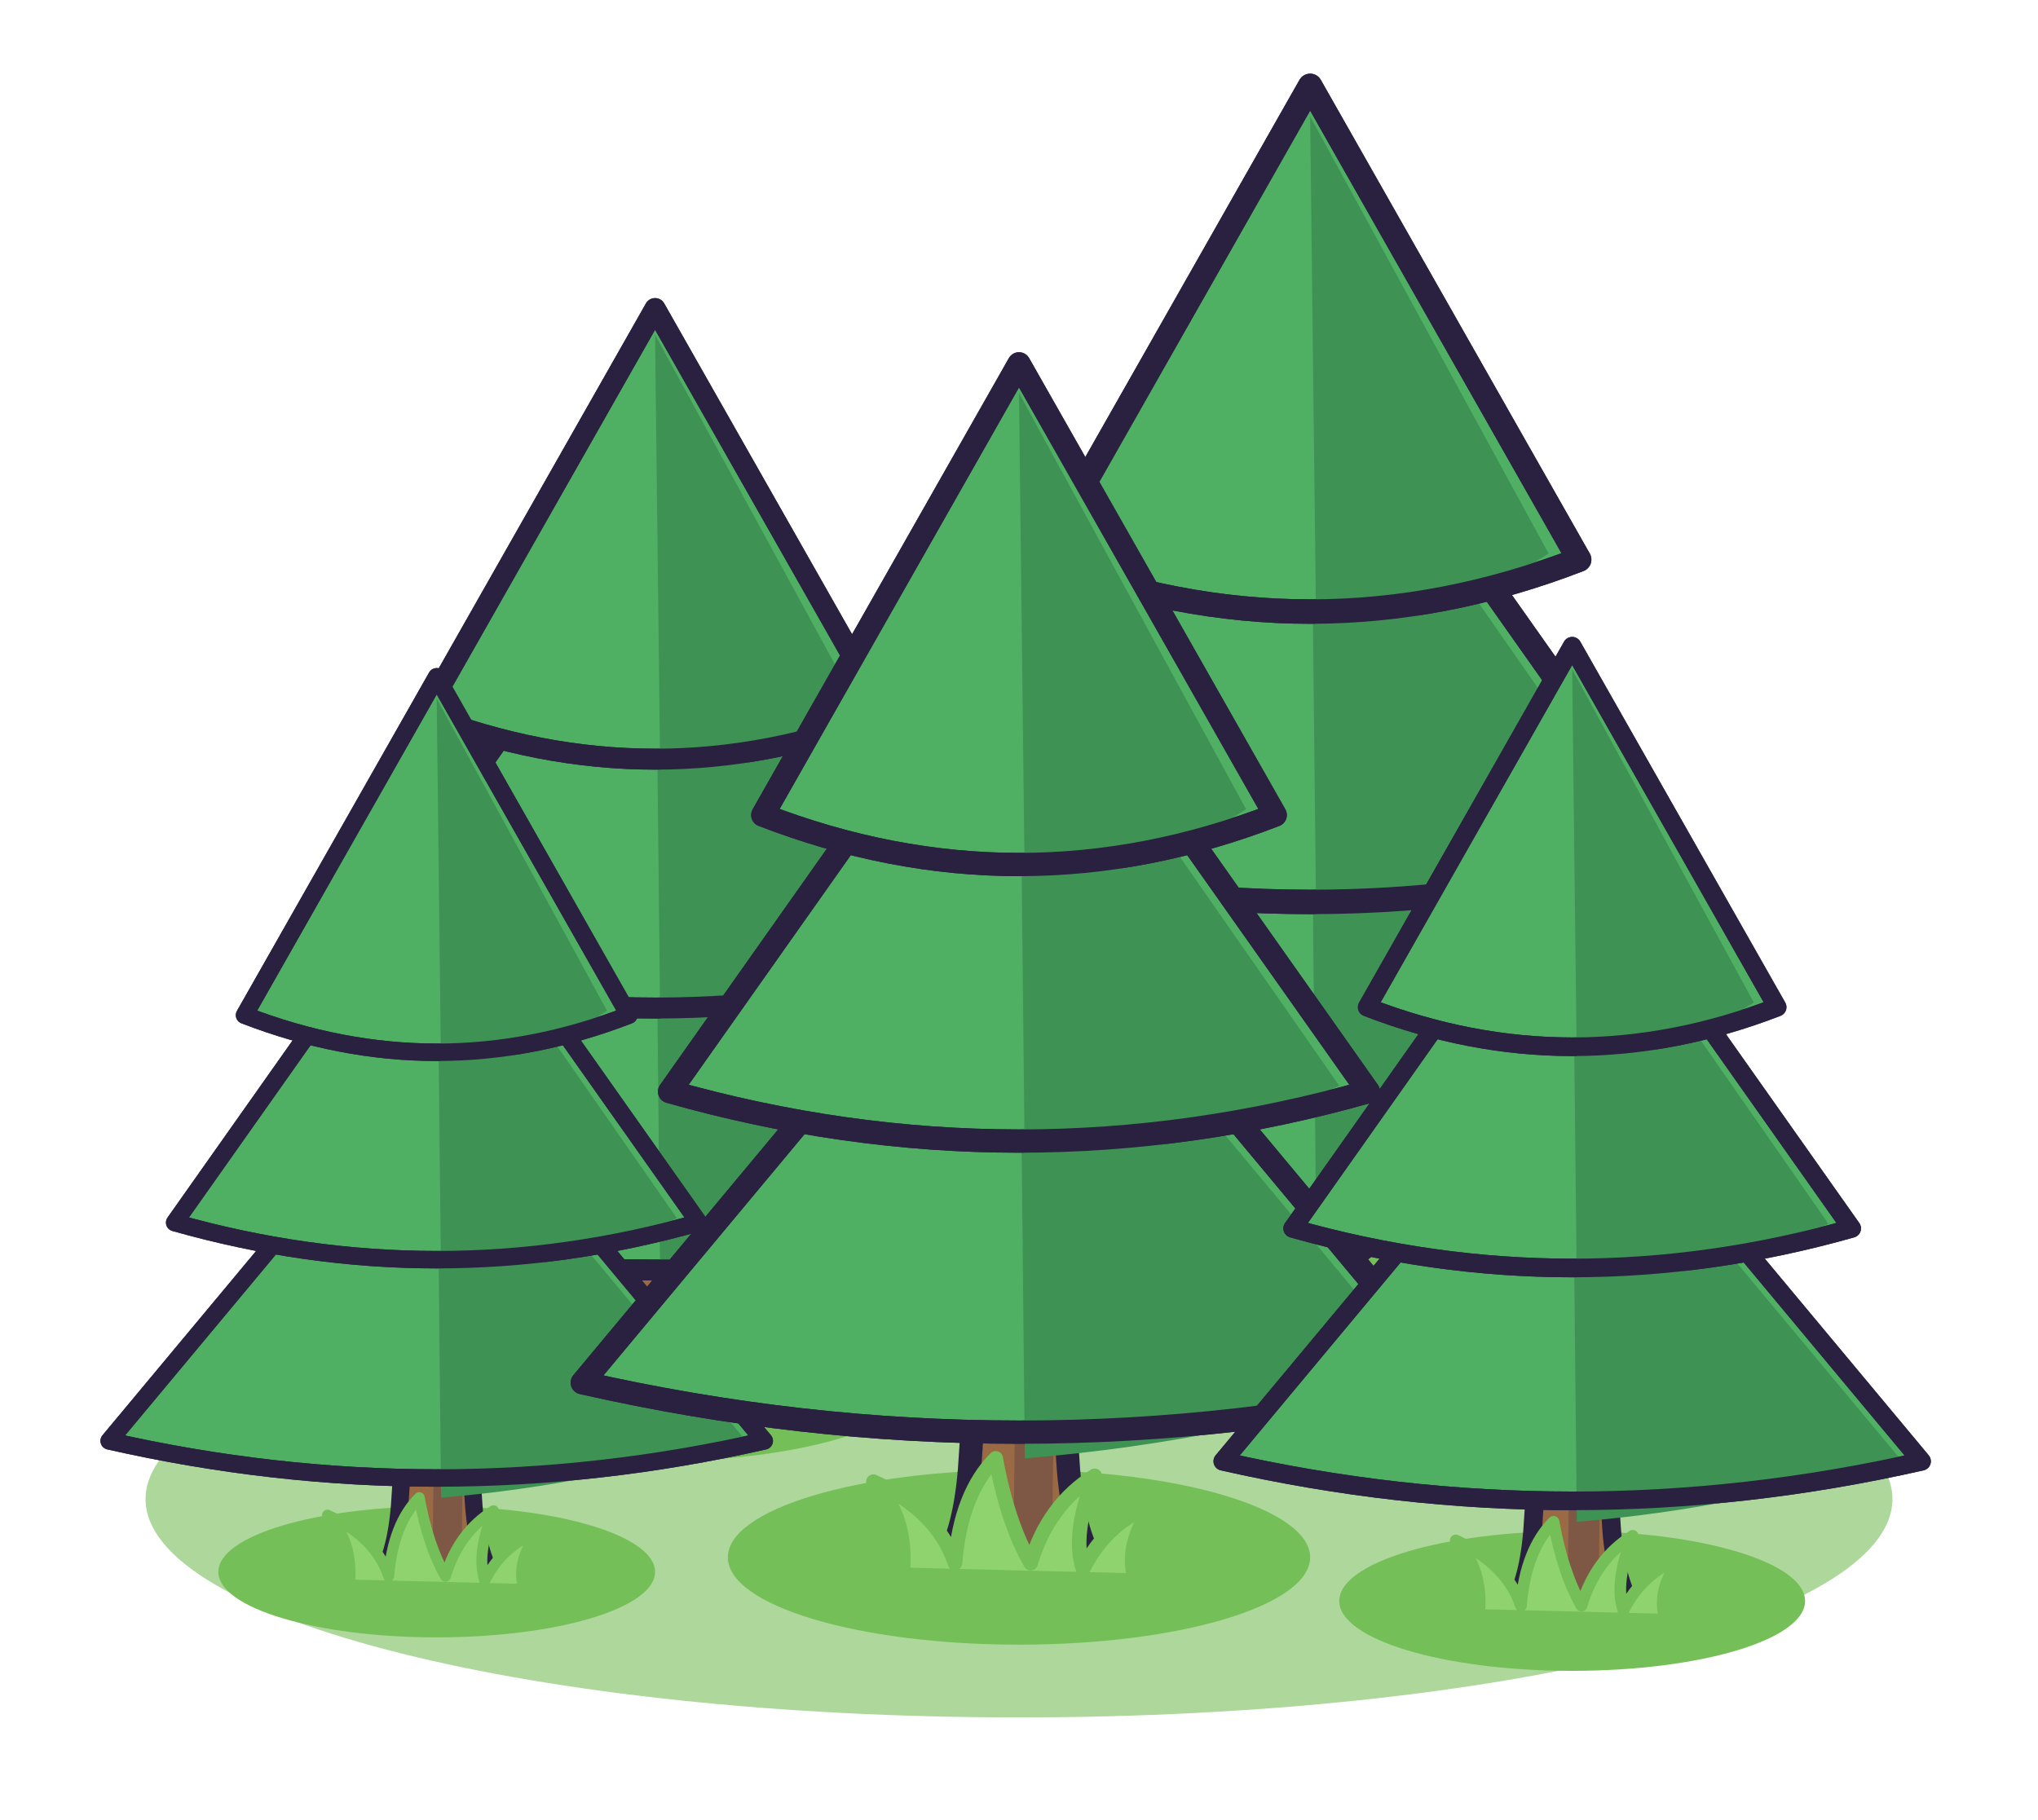
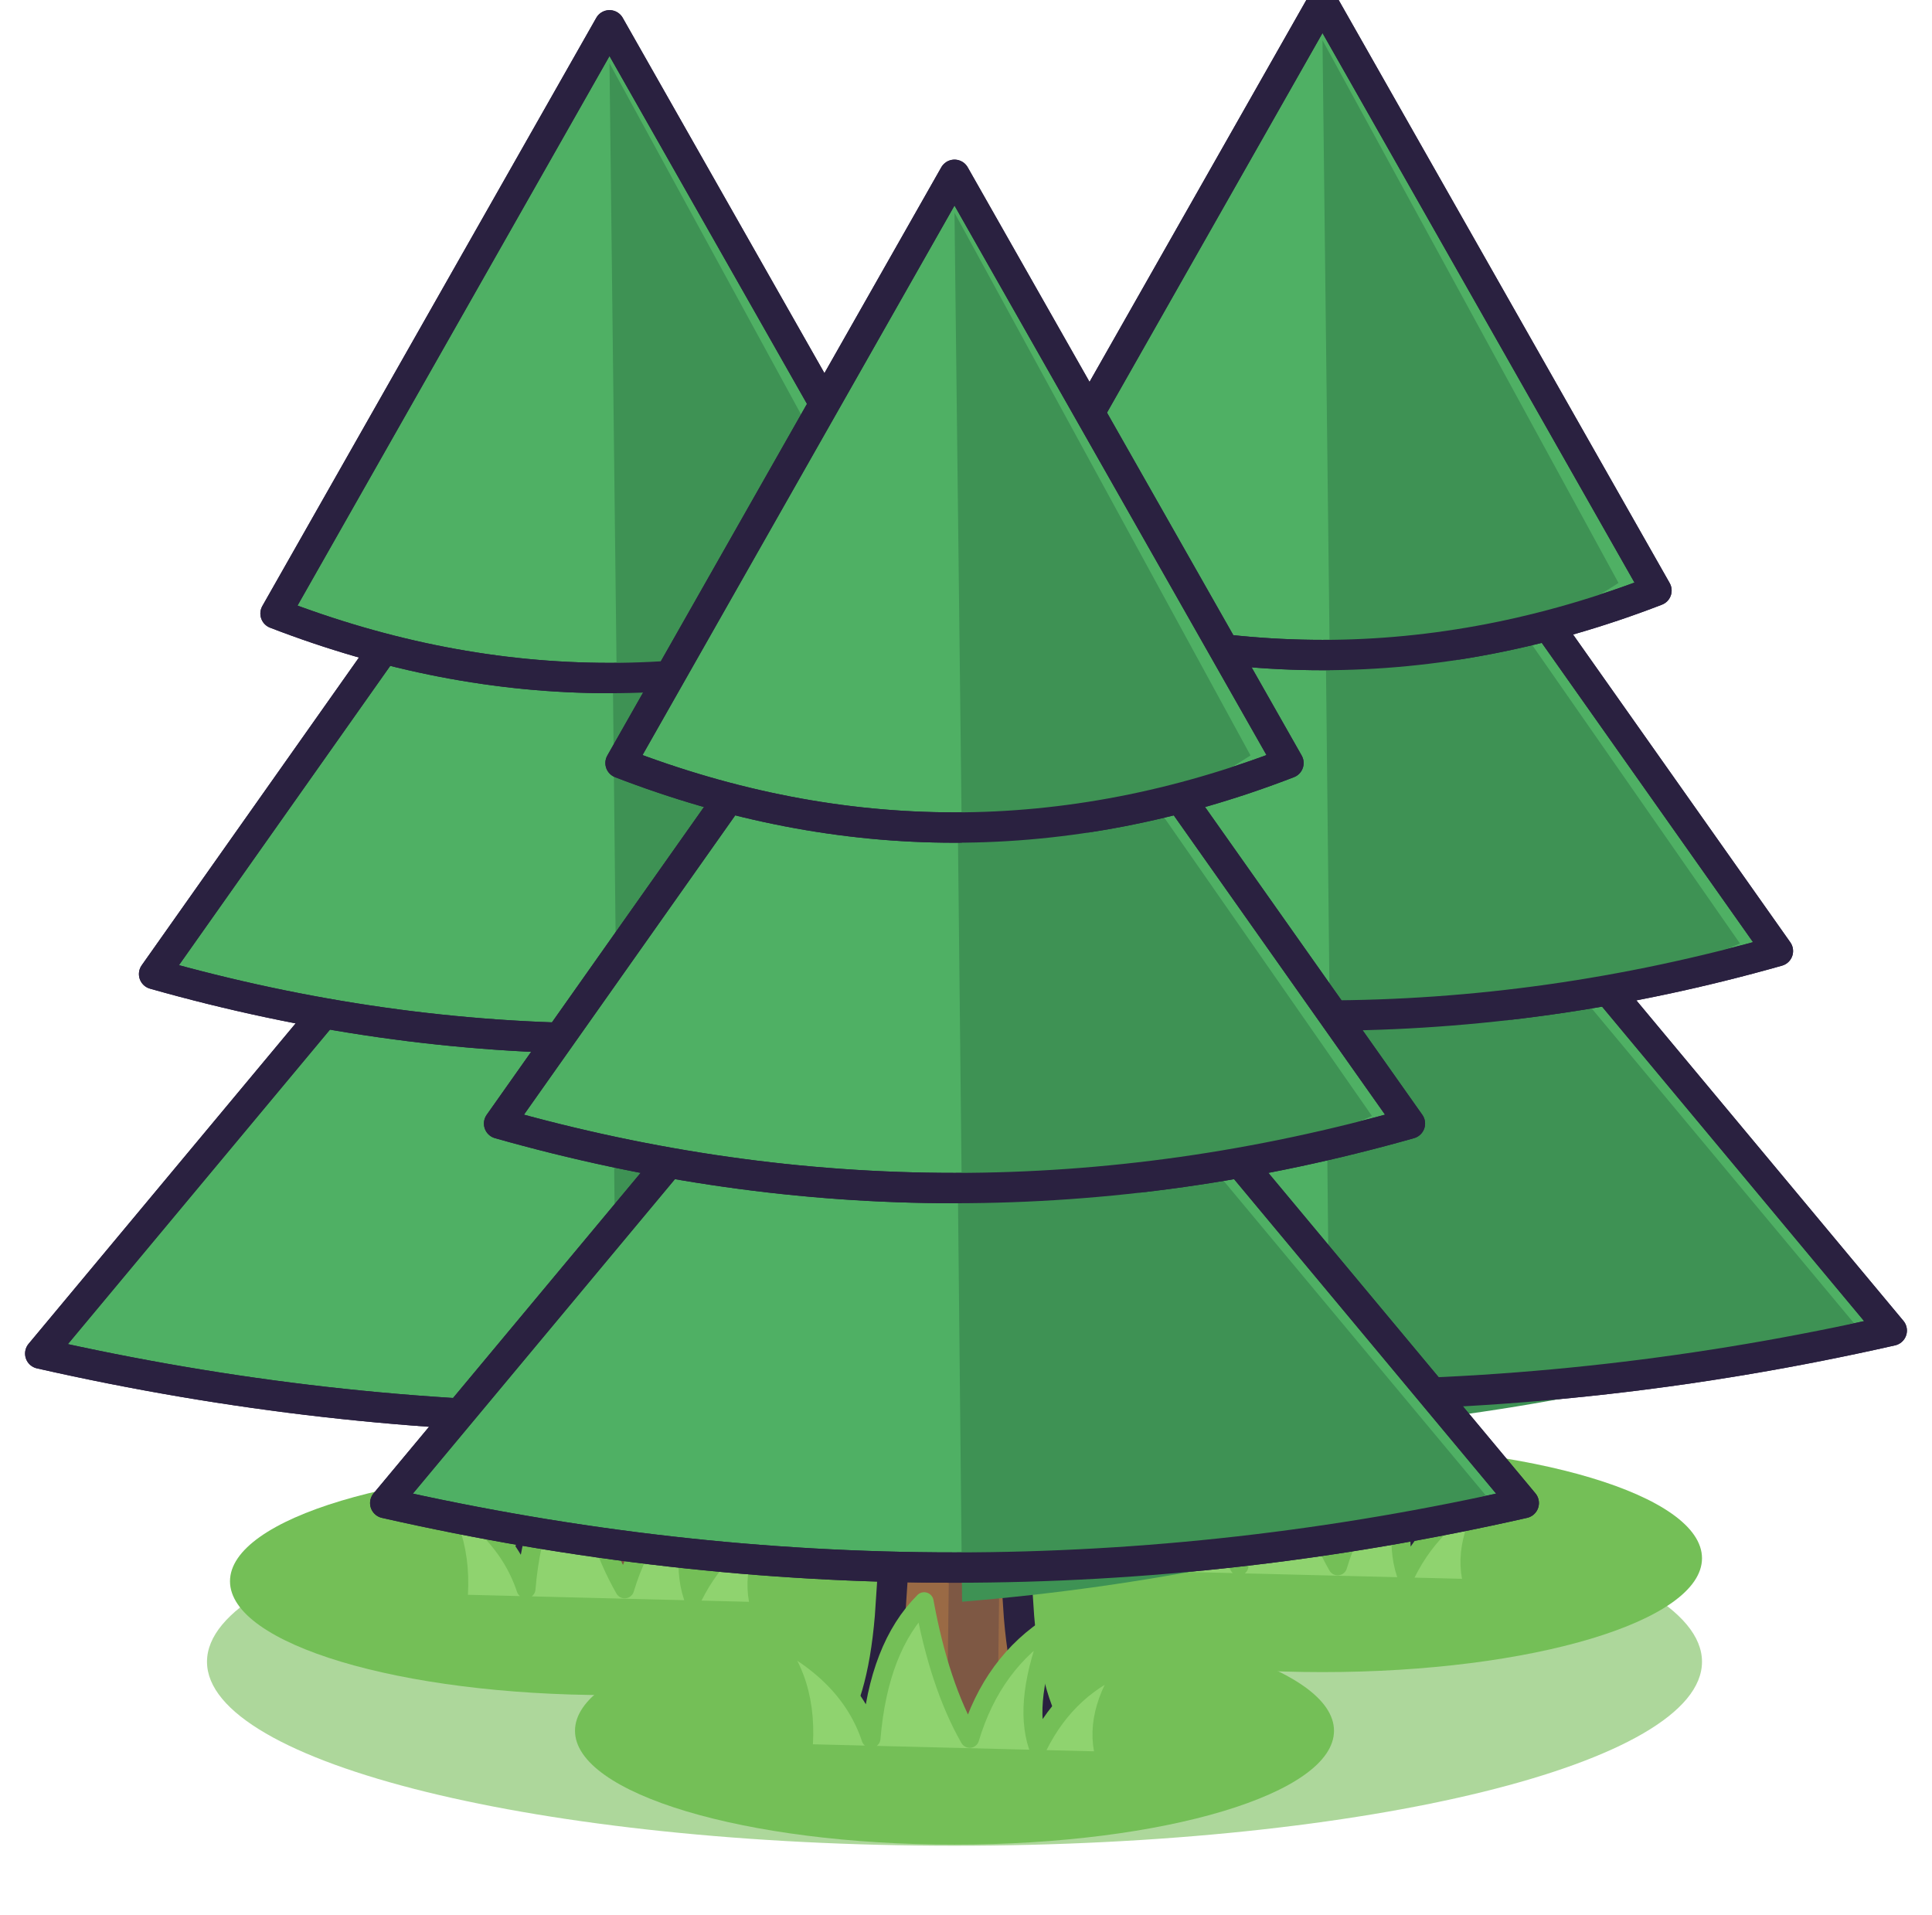
- <svg xmlns="http://www.w3.org/2000/svg" width="280" height="250" viewBox="0 0 280 250" stroke-linejoin="round" stroke-linecap="round">
-   <g transform="translate(140 200)">
-     <ellipse cx="0" cy="6" rx="120" ry="30" fill="#76bd59" opacity="0.6" />
-     <g transform="translate(-50 -10) scale(0.36)">
+ <svg xmlns="http://www.w3.org/2000/svg" width="336" height="333" viewBox="0 0 336 333" stroke-linejoin="round" stroke-linecap="round">
+   <g transform="translate(166 283)">
+     <ellipse cx="0" cy="6" rx="130" ry="32" fill="#76bd59" opacity="0.6" />
+     <g transform="translate(-60 -8) scale(0.66)">
      <ellipse cx="0" cy="0" rx="100" ry="30" fill="#74bf57" />
      <path d="M-27 4 Q-19 -6 -17 -30 L-13 -90 L13 -90 L17 -30 Q19 -6 27 4 Z" fill="#9a6a45" stroke="#2a2140" stroke-width="8" />
      <path d="M4.75 -6 L5.7 -86" stroke="#7e5844" stroke-width="13.3" />
      <path d="M-150 -60 L0 -240 L150 -60 Q0 -26 -150 -60 Z" fill="#4fb064" stroke="#2a2140" stroke-width="8" />
      <path d="M0 -230 L140 -62 Q75 -40 2 -34 Z" fill="#3e9254" />
      <path d="M-150 -60 L0 -240 L150 -60 Q0 -26 -150 -60 Z" fill="none" stroke="#2a2140" stroke-width="8" />
      <path d="M-120 -160 L0 -330 L120 -160 Q0 -126 -120 -160 Z" fill="#4fb064" stroke="#2a2140" stroke-width="8" />
      <path d="M0 -320 L110 -162 Q60 -140 2 -134 Z" fill="#3e9254" />
      <path d="M-120 -160 L0 -330 L120 -160 Q0 -126 -120 -160 Z" fill="none" stroke="#2a2140" stroke-width="8" />
      <path d="M-88 -255 L0 -410 L88 -255 Q0 -221 -88 -255 Z" fill="#4fb064" stroke="#2a2140" stroke-width="8" />
      <path d="M0 -400 L78 -257 Q44 -235 2 -229 Z" fill="#3e9254" />
      <path d="M-88 -255 L0 -410 L88 -255 Q0 -221 -88 -255 Z" fill="none" stroke="#2a2140" stroke-width="8" />
      <path d="M-40 6 Q-38 -14 -50 -26 Q-28 -16 -22 2 Q-20 -22 -8 -34 Q-4 -12 4 2 Q10 -18 26 -28 Q18 -8 22 4 Q30 -12 46 -18 Q36 -4 40 8 Z" fill="#8fd36f" stroke="#74bf57" stroke-width="5" />
    </g>
-     <g transform="translate(40 -16) scale(0.42)">
+     <g transform="translate(64 -12) scale(0.66)">
      <ellipse cx="0" cy="0" rx="100" ry="30" fill="#74bf57" />
      <path d="M-27 4 Q-19 -6 -17 -30 L-13 -90 L13 -90 L17 -30 Q19 -6 27 4 Z" fill="#9a6a45" stroke="#2a2140" stroke-width="8" />
      <path d="M4.75 -6 L5.7 -86" stroke="#7e5844" stroke-width="13.3" />
      <path d="M-150 -60 L0 -240 L150 -60 Q0 -26 -150 -60 Z" fill="#4fb064" stroke="#2a2140" stroke-width="8" />
      <path d="M0 -230 L140 -62 Q75 -40 2 -34 Z" fill="#3e9254" />
      <path d="M-150 -60 L0 -240 L150 -60 Q0 -26 -150 -60 Z" fill="none" stroke="#2a2140" stroke-width="8" />
      <path d="M-120 -160 L0 -330 L120 -160 Q0 -126 -120 -160 Z" fill="#4fb064" stroke="#2a2140" stroke-width="8" />
      <path d="M0 -320 L110 -162 Q60 -140 2 -134 Z" fill="#3e9254" />
      <path d="M-120 -160 L0 -330 L120 -160 Q0 -126 -120 -160 Z" fill="none" stroke="#2a2140" stroke-width="8" />
      <path d="M-88 -255 L0 -410 L88 -255 Q0 -221 -88 -255 Z" fill="#4fb064" stroke="#2a2140" stroke-width="8" />
      <path d="M0 -400 L78 -257 Q44 -235 2 -229 Z" fill="#3e9254" />
      <path d="M-88 -255 L0 -410 L88 -255 Q0 -221 -88 -255 Z" fill="none" stroke="#2a2140" stroke-width="8" />
      <path d="M-40 6 Q-38 -14 -50 -26 Q-28 -16 -22 2 Q-20 -22 -8 -34 Q-4 -12 4 2 Q10 -18 26 -28 Q18 -8 22 4 Q30 -12 46 -18 Q36 -4 40 8 Z" fill="#8fd36f" stroke="#74bf57" stroke-width="5" />
    </g>
-     <g transform="translate(-80 16) scale(0.3)">
-       <ellipse cx="0" cy="0" rx="100" ry="30" fill="#74bf57" />
-       <path d="M-27 4 Q-19 -6 -17 -30 L-13 -90 L13 -90 L17 -30 Q19 -6 27 4 Z" fill="#9a6a45" stroke="#2a2140" stroke-width="8" />
-       <path d="M4.75 -6 L5.7 -86" stroke="#7e5844" stroke-width="13.3" />
-       <path d="M-150 -60 L0 -240 L150 -60 Q0 -26 -150 -60 Z" fill="#4fb064" stroke="#2a2140" stroke-width="8" />
-       <path d="M0 -230 L140 -62 Q75 -40 2 -34 Z" fill="#3e9254" />
-       <path d="M-150 -60 L0 -240 L150 -60 Q0 -26 -150 -60 Z" fill="none" stroke="#2a2140" stroke-width="8" />
-       <path d="M-120 -160 L0 -330 L120 -160 Q0 -126 -120 -160 Z" fill="#4fb064" stroke="#2a2140" stroke-width="8" />
-       <path d="M0 -320 L110 -162 Q60 -140 2 -134 Z" fill="#3e9254" />
-       <path d="M-120 -160 L0 -330 L120 -160 Q0 -126 -120 -160 Z" fill="none" stroke="#2a2140" stroke-width="8" />
-       <path d="M-88 -255 L0 -410 L88 -255 Q0 -221 -88 -255 Z" fill="#4fb064" stroke="#2a2140" stroke-width="8" />
-       <path d="M0 -400 L78 -257 Q44 -235 2 -229 Z" fill="#3e9254" />
-       <path d="M-88 -255 L0 -410 L88 -255 Q0 -221 -88 -255 Z" fill="none" stroke="#2a2140" stroke-width="8" />
-       <path d="M-40 6 Q-38 -14 -50 -26 Q-28 -16 -22 2 Q-20 -22 -8 -34 Q-4 -12 4 2 Q10 -18 26 -28 Q18 -8 22 4 Q30 -12 46 -18 Q36 -4 40 8 Z" fill="#8fd36f" stroke="#74bf57" stroke-width="5" />
-     </g>
-     <g transform="translate(0 14) scale(0.4)">
-       <ellipse cx="0" cy="0" rx="100" ry="30" fill="#74bf57" />
-       <path d="M-27 4 Q-19 -6 -17 -30 L-13 -90 L13 -90 L17 -30 Q19 -6 27 4 Z" fill="#9a6a45" stroke="#2a2140" stroke-width="8" />
-       <path d="M4.75 -6 L5.7 -86" stroke="#7e5844" stroke-width="13.3" />
-       <path d="M-150 -60 L0 -240 L150 -60 Q0 -26 -150 -60 Z" fill="#4fb064" stroke="#2a2140" stroke-width="8" />
-       <path d="M0 -230 L140 -62 Q75 -40 2 -34 Z" fill="#3e9254" />
-       <path d="M-150 -60 L0 -240 L150 -60 Q0 -26 -150 -60 Z" fill="none" stroke="#2a2140" stroke-width="8" />
-       <path d="M-120 -160 L0 -330 L120 -160 Q0 -126 -120 -160 Z" fill="#4fb064" stroke="#2a2140" stroke-width="8" />
-       <path d="M0 -320 L110 -162 Q60 -140 2 -134 Z" fill="#3e9254" />
-       <path d="M-120 -160 L0 -330 L120 -160 Q0 -126 -120 -160 Z" fill="none" stroke="#2a2140" stroke-width="8" />
-       <path d="M-88 -255 L0 -410 L88 -255 Q0 -221 -88 -255 Z" fill="#4fb064" stroke="#2a2140" stroke-width="8" />
-       <path d="M0 -400 L78 -257 Q44 -235 2 -229 Z" fill="#3e9254" />
-       <path d="M-88 -255 L0 -410 L88 -255 Q0 -221 -88 -255 Z" fill="none" stroke="#2a2140" stroke-width="8" />
-       <path d="M-40 6 Q-38 -14 -50 -26 Q-28 -16 -22 2 Q-20 -22 -8 -34 Q-4 -12 4 2 Q10 -18 26 -28 Q18 -8 22 4 Q30 -12 46 -18 Q36 -4 40 8 Z" fill="#8fd36f" stroke="#74bf57" stroke-width="5" />
-     </g>
-     <g transform="translate(76 20) scale(0.32)">
+     <g transform="translate(0 18) scale(0.66)">
      <ellipse cx="0" cy="0" rx="100" ry="30" fill="#74bf57" />
      <path d="M-27 4 Q-19 -6 -17 -30 L-13 -90 L13 -90 L17 -30 Q19 -6 27 4 Z" fill="#9a6a45" stroke="#2a2140" stroke-width="8" />
      <path d="M4.75 -6 L5.7 -86" stroke="#7e5844" stroke-width="13.3" />
      <path d="M-150 -60 L0 -240 L150 -60 Q0 -26 -150 -60 Z" fill="#4fb064" stroke="#2a2140" stroke-width="8" />
      <path d="M0 -230 L140 -62 Q75 -40 2 -34 Z" fill="#3e9254" />
      <path d="M-150 -60 L0 -240 L150 -60 Q0 -26 -150 -60 Z" fill="none" stroke="#2a2140" stroke-width="8" />
      <path d="M-120 -160 L0 -330 L120 -160 Q0 -126 -120 -160 Z" fill="#4fb064" stroke="#2a2140" stroke-width="8" />
      <path d="M0 -320 L110 -162 Q60 -140 2 -134 Z" fill="#3e9254" />
      <path d="M-120 -160 L0 -330 L120 -160 Q0 -126 -120 -160 Z" fill="none" stroke="#2a2140" stroke-width="8" />
      <path d="M-88 -255 L0 -410 L88 -255 Q0 -221 -88 -255 Z" fill="#4fb064" stroke="#2a2140" stroke-width="8" />
      <path d="M0 -400 L78 -257 Q44 -235 2 -229 Z" fill="#3e9254" />
      <path d="M-88 -255 L0 -410 L88 -255 Q0 -221 -88 -255 Z" fill="none" stroke="#2a2140" stroke-width="8" />
      <path d="M-40 6 Q-38 -14 -50 -26 Q-28 -16 -22 2 Q-20 -22 -8 -34 Q-4 -12 4 2 Q10 -18 26 -28 Q18 -8 22 4 Q30 -12 46 -18 Q36 -4 40 8 Z" fill="#8fd36f" stroke="#74bf57" stroke-width="5" />
    </g>
  </g>
</svg>
